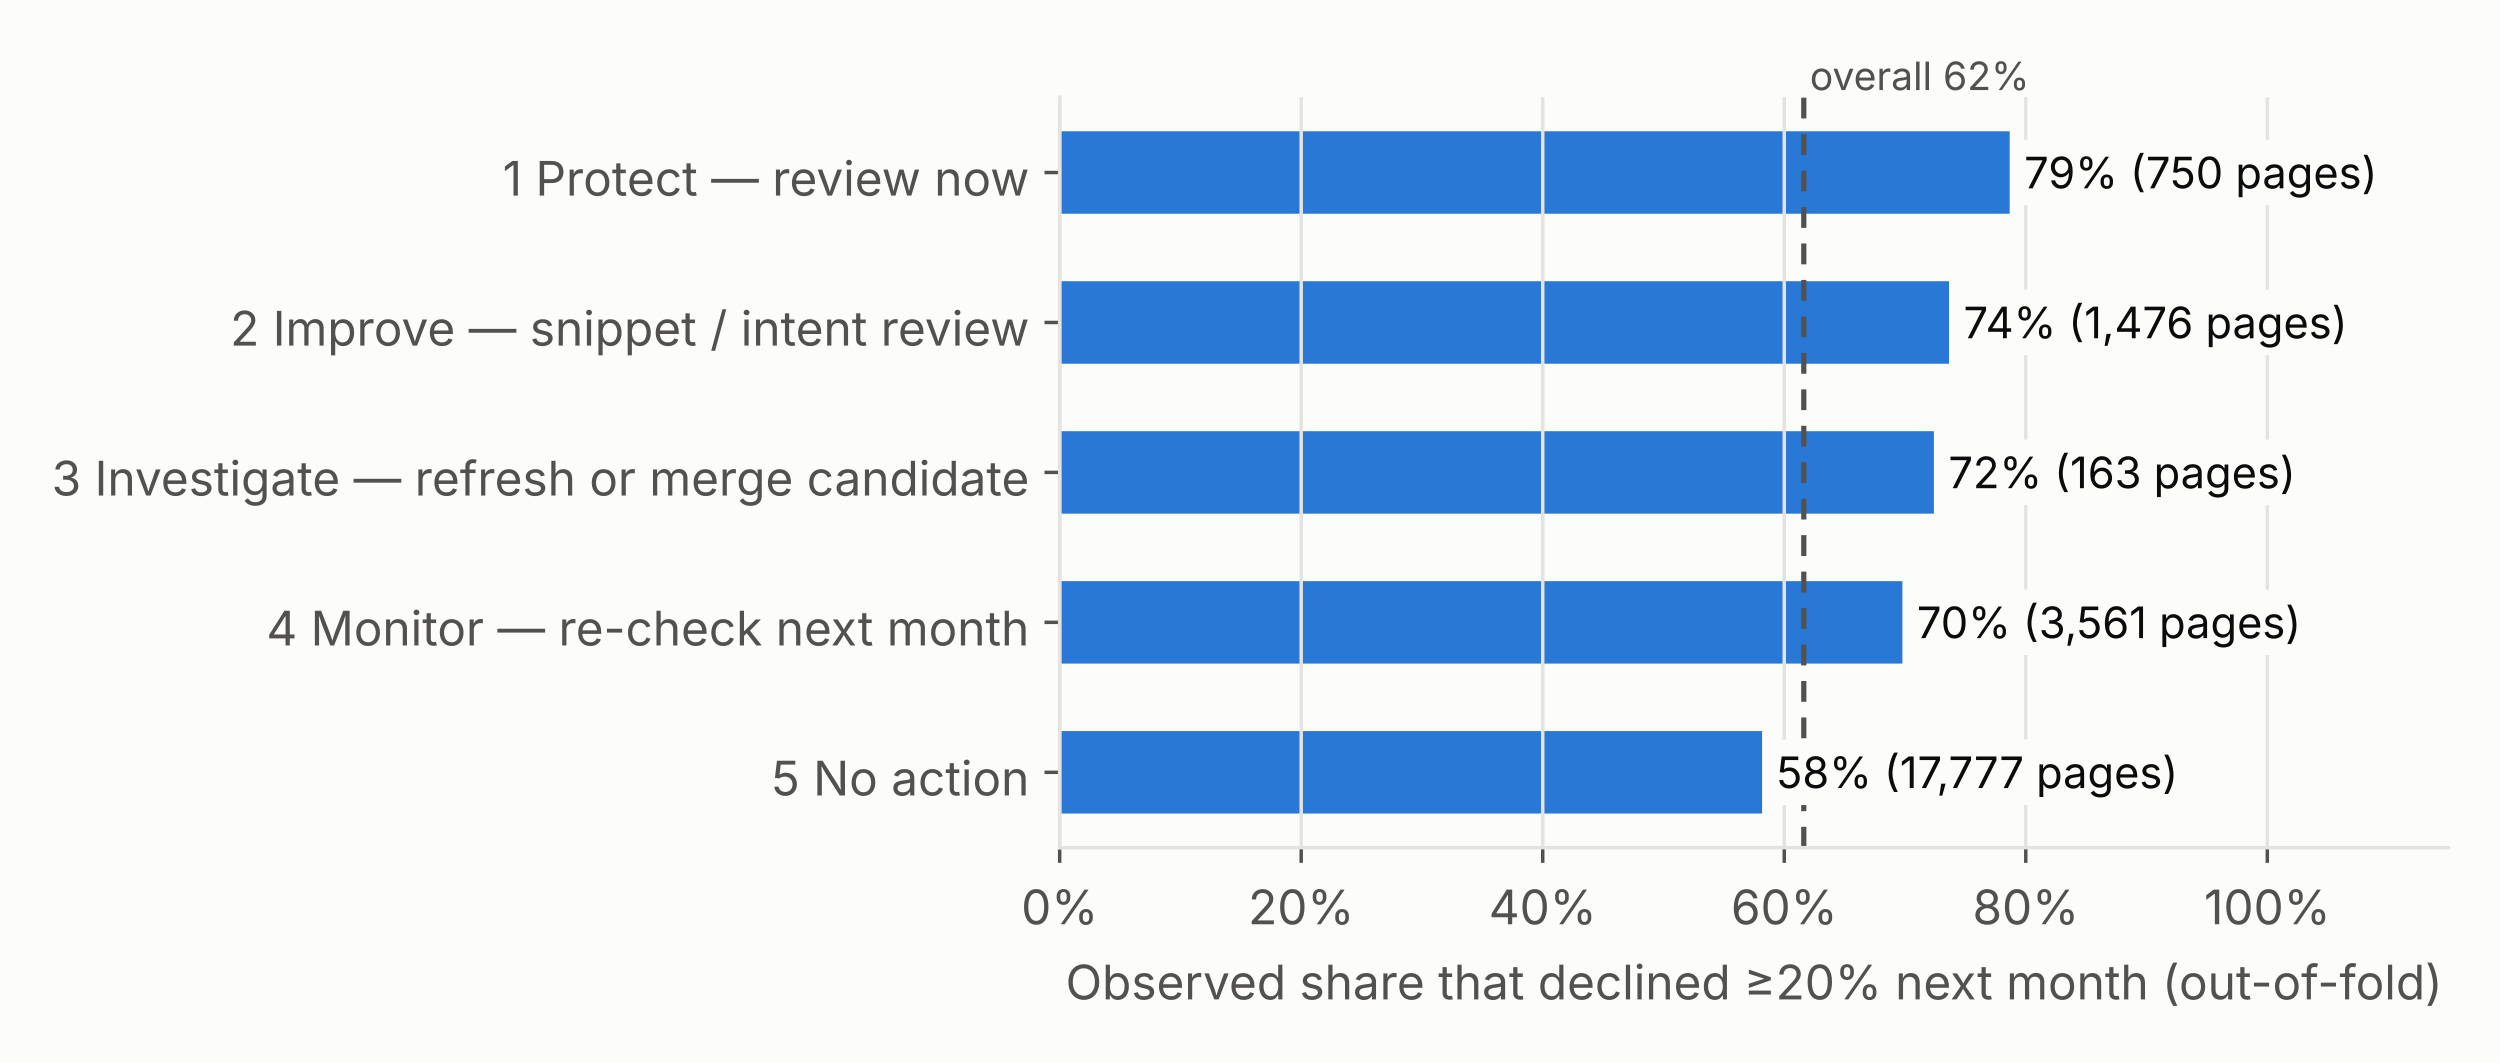
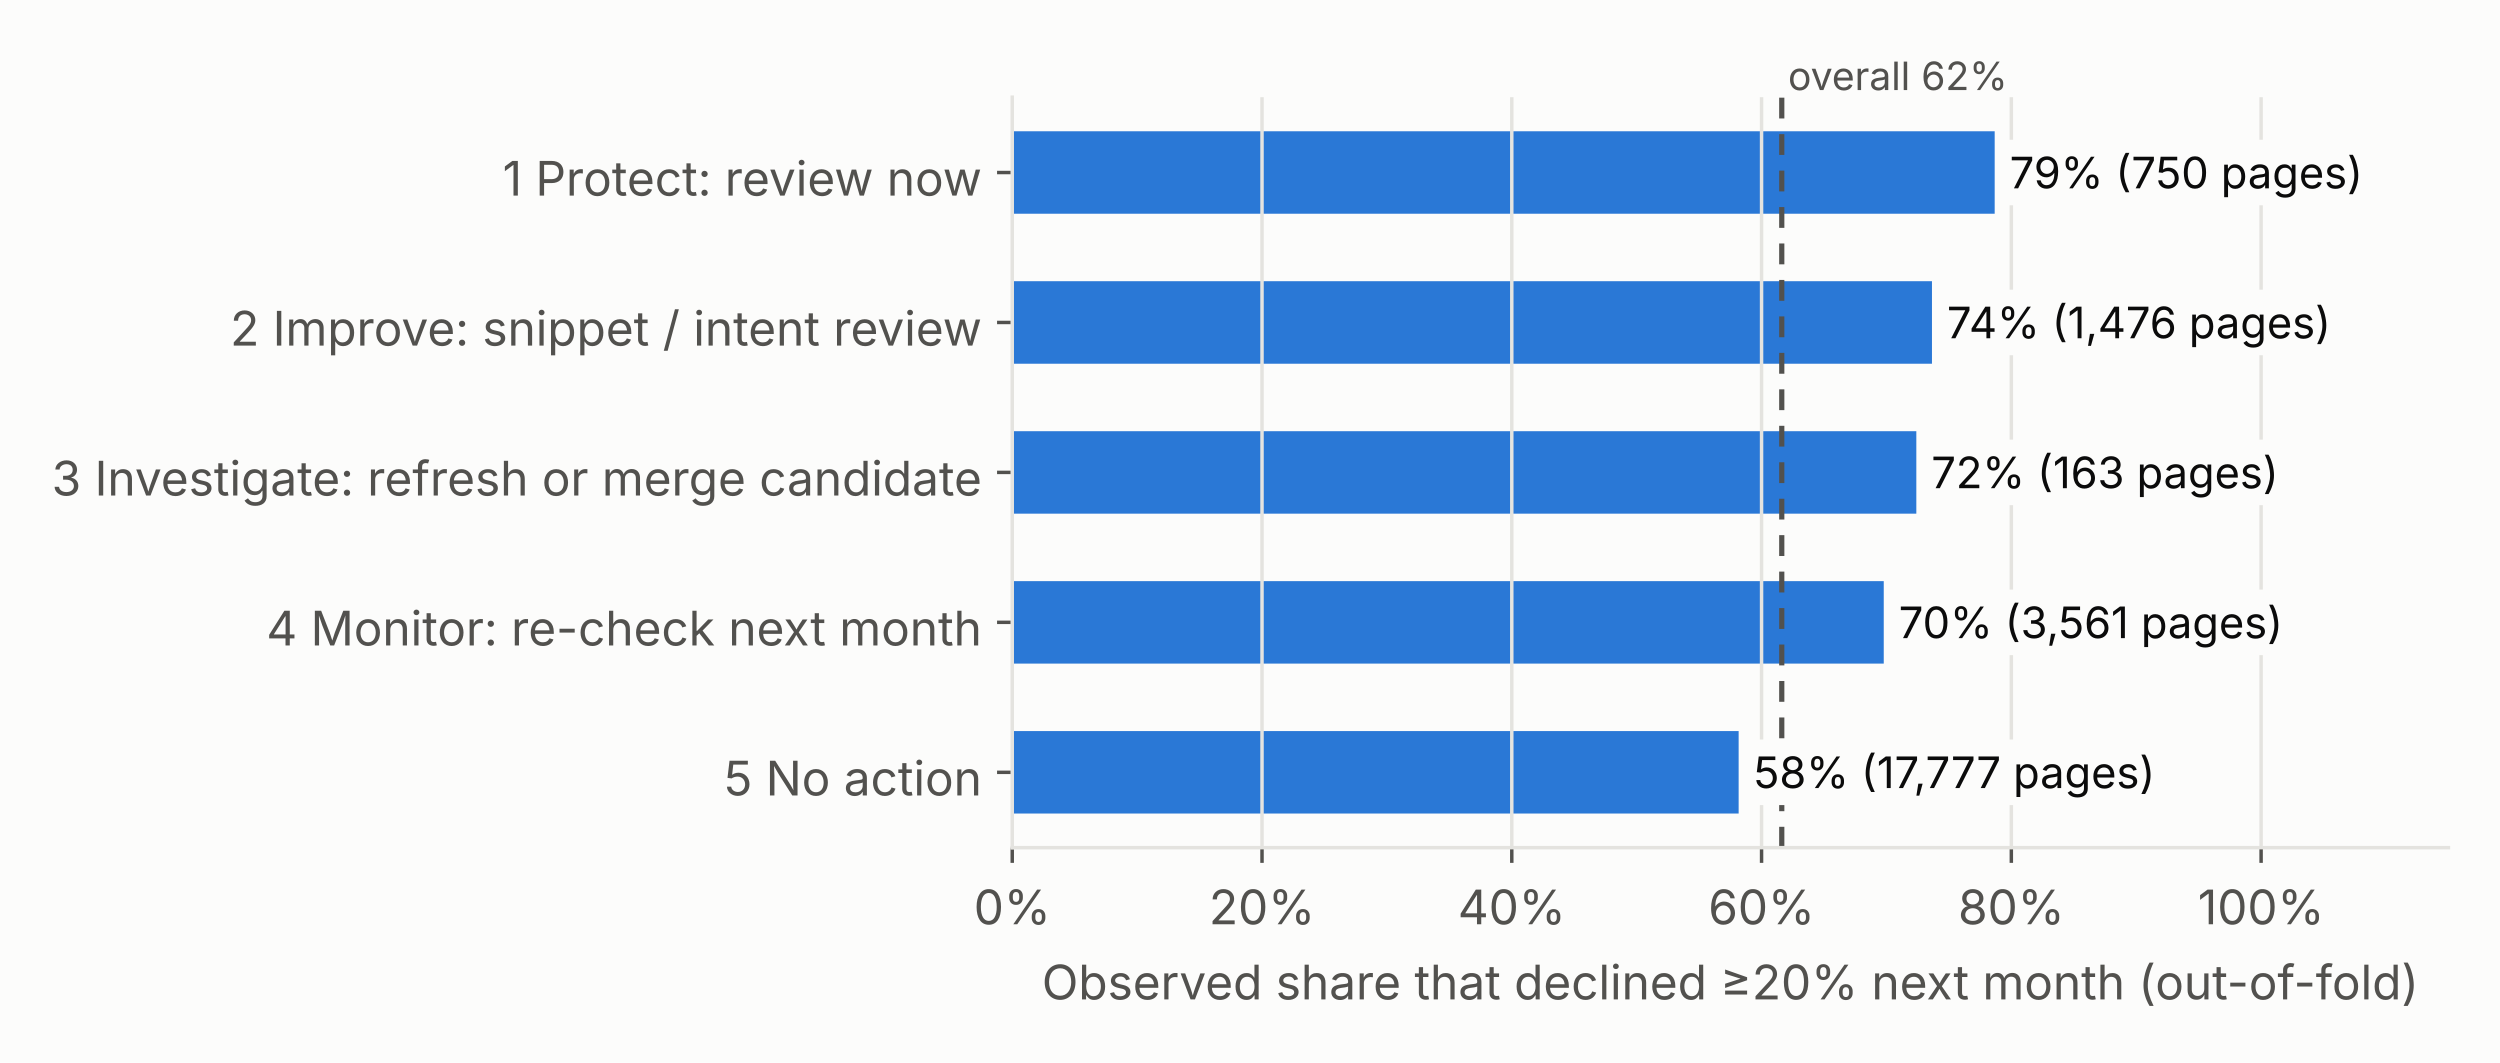
<svg xmlns="http://www.w3.org/2000/svg" xmlns:xlink="http://www.w3.org/1999/xlink" width="576pt" height="244.8pt" viewBox="0 0 576 244.8" version="1.1">
  <defs>
    <style type="text/css">*{stroke-linejoin: round; stroke-linecap: butt}</style>
  </defs>
  <g id="figure_1">
    <g id="patch_1">
      <path d="M 0 244.8  L 576 244.8  L 576 0  L 0 0  z " style="fill: #fcfcfb" />
    </g>
    <g id="axes_1">
      <g id="patch_2">
-         <path d="M 244.15 195.301  L 564.12 195.301  L 564.12 22.388  L 244.15 22.388  z " style="fill: #fcfcfb" />
+         <path d="M 233.221 195.301  L 564.12 195.301  L 564.12 22.388  L 233.221 22.388  z " style="fill: #fcfcfb" />
      </g>
      <g id="patch_3">
-         <path d="M 244.15 187.441  L 405.985 187.441  L 405.985 168.44  L 244.15 168.44  z " clip-path="url(#pd6472f5c66)" style="fill: #2a78d6" />
+         <path d="M 233.221 187.441  L 400.584 187.441  L 400.584 168.44  L 233.221 168.44  z " clip-path="url(#pe61150c7c7)" style="fill: #2a78d6" />
      </g>
      <g id="patch_4">
-         <path d="M 244.15 152.893  L 438.313 152.893  L 438.313 133.892  L 244.15 133.892  z " clip-path="url(#pd6472f5c66)" style="fill: #2a78d6" />
+         <path d="M 233.221 152.893  L 434.015 152.893  L 434.015 133.892  L 233.221 133.892  z " clip-path="url(#pe61150c7c7)" style="fill: #2a78d6" />
      </g>
      <g id="patch_5">
-         <path d="M 244.15 118.345  L 445.571 118.345  L 445.571 99.344  L 244.15 99.344  z " clip-path="url(#pd6472f5c66)" style="fill: #2a78d6" />
+         <path d="M 233.221 118.345  L 441.522 118.345  L 441.522 99.344  L 233.221 99.344  z " clip-path="url(#pe61150c7c7)" style="fill: #2a78d6" />
      </g>
      <g id="patch_6">
-         <path d="M 244.15 83.797  L 449.056 83.797  L 449.056 64.795  L 244.15 64.795  z " clip-path="url(#pd6472f5c66)" style="fill: #2a78d6" />
+         <path d="M 233.221 83.797  L 445.126 83.797  L 445.126 64.795  L 233.221 64.795  z " clip-path="url(#pe61150c7c7)" style="fill: #2a78d6" />
      </g>
      <g id="patch_7">
-         <path d="M 244.15 49.249  L 463.028 49.249  L 463.028 30.247  L 244.15 30.247  z " clip-path="url(#pd6472f5c66)" style="fill: #2a78d6" />
+         <path d="M 233.221 49.249  L 459.575 49.249  L 459.575 30.247  L 233.221 30.247  z " clip-path="url(#pe61150c7c7)" style="fill: #2a78d6" />
      </g>
      <g id="matplotlib.axis_1">
        <g id="xtick_1">
          <g id="line2d_1">
-             <path d="M 244.15 195.301  L 244.15 22.388  " clip-path="url(#pd6472f5c66)" style="fill: none; stroke: #e4e3df; stroke-width: 0.8; stroke-linecap: square" />
+             <path d="M 233.221 195.301  L 233.221 22.388  " clip-path="url(#pe61150c7c7)" style="fill: none; stroke: #e4e3df; stroke-width: 0.8; stroke-linecap: square" />
          </g>
          <g id="line2d_2">
            <defs>
-               <path id="maa9bad8555" d="M 0 0  L 0 3.5  " style="stroke: #52514e; stroke-width: 0.8" />
+               <path id="m04d873ed7d" d="M 0 0  L 0 3.5  " style="stroke: #52514e; stroke-width: 0.8" />
            </defs>
            <g>
-               <use xlink:href="#maa9bad8555" x="244.15" y="195.301" style="fill: #52514e; stroke: #52514e; stroke-width: 0.8" />
+               <use xlink:href="#m04d873ed7d" x="233.221" y="195.301" style="fill: #52514e; stroke: #52514e; stroke-width: 0.8" />
            </g>
          </g>
          <g id="text_1">
-             <text style="font-size: 11px; font-family: 'Inter', 'DejaVu Sans', 'Bitstream Vera Sans', 'Computer Modern Sans Serif', 'Lucida Grande', 'Verdana', 'Geneva', 'Lucid', 'Arial', 'Helvetica', 'Avant Garde', sans-serif; text-anchor: middle; fill: #52514e" x="244.15" y="212.957" transform="rotate(-0 244.15 212.9571)">0%</text>
+             <text style="font-size: 11px; font-family: 'Inter', 'DejaVu Sans', 'Bitstream Vera Sans', 'Computer Modern Sans Serif', 'Lucida Grande', 'Verdana', 'Geneva', 'Lucid', 'Arial', 'Helvetica', 'Avant Garde', sans-serif; text-anchor: middle; fill: #52514e" x="233.221" y="212.957" transform="rotate(-0 233.2206 212.9571)">0%</text>
          </g>
        </g>
        <g id="xtick_2">
          <g id="line2d_3">
-             <path d="M 299.797 195.301  L 299.797 22.388  " clip-path="url(#pd6472f5c66)" style="fill: none; stroke: #e4e3df; stroke-width: 0.8; stroke-linecap: square" />
+             <path d="M 290.768 195.301  L 290.768 22.388  " clip-path="url(#pe61150c7c7)" style="fill: none; stroke: #e4e3df; stroke-width: 0.8; stroke-linecap: square" />
          </g>
          <g id="line2d_4">
            <g>
-               <use xlink:href="#maa9bad8555" x="299.797" y="195.301" style="fill: #52514e; stroke: #52514e; stroke-width: 0.8" />
+               <use xlink:href="#m04d873ed7d" x="290.768" y="195.301" style="fill: #52514e; stroke: #52514e; stroke-width: 0.8" />
            </g>
          </g>
          <g id="text_2">
-             <text style="font-size: 11px; font-family: 'Inter', 'DejaVu Sans', 'Bitstream Vera Sans', 'Computer Modern Sans Serif', 'Lucida Grande', 'Verdana', 'Geneva', 'Lucid', 'Arial', 'Helvetica', 'Avant Garde', sans-serif; text-anchor: middle; fill: #52514e" x="299.797" y="212.957" transform="rotate(-0 299.797 212.9571)">20%</text>
+             <text style="font-size: 11px; font-family: 'Inter', 'DejaVu Sans', 'Bitstream Vera Sans', 'Computer Modern Sans Serif', 'Lucida Grande', 'Verdana', 'Geneva', 'Lucid', 'Arial', 'Helvetica', 'Avant Garde', sans-serif; text-anchor: middle; fill: #52514e" x="290.768" y="212.957" transform="rotate(-0 290.7683 212.9571)">20%</text>
          </g>
        </g>
        <g id="xtick_3">
          <g id="line2d_5">
-             <path d="M 355.444 195.301  L 355.444 22.388  " clip-path="url(#pd6472f5c66)" style="fill: none; stroke: #e4e3df; stroke-width: 0.8; stroke-linecap: square" />
+             <path d="M 348.316 195.301  L 348.316 22.388  " clip-path="url(#pe61150c7c7)" style="fill: none; stroke: #e4e3df; stroke-width: 0.8; stroke-linecap: square" />
          </g>
          <g id="line2d_6">
            <g>
-               <use xlink:href="#maa9bad8555" x="355.444" y="195.301" style="fill: #52514e; stroke: #52514e; stroke-width: 0.8" />
+               <use xlink:href="#m04d873ed7d" x="348.316" y="195.301" style="fill: #52514e; stroke: #52514e; stroke-width: 0.8" />
            </g>
          </g>
          <g id="text_3">
-             <text style="font-size: 11px; font-family: 'Inter', 'DejaVu Sans', 'Bitstream Vera Sans', 'Computer Modern Sans Serif', 'Lucida Grande', 'Verdana', 'Geneva', 'Lucid', 'Arial', 'Helvetica', 'Avant Garde', sans-serif; text-anchor: middle; fill: #52514e" x="355.444" y="212.957" transform="rotate(-0 355.4439 212.9571)">40%</text>
+             <text style="font-size: 11px; font-family: 'Inter', 'DejaVu Sans', 'Bitstream Vera Sans', 'Computer Modern Sans Serif', 'Lucida Grande', 'Verdana', 'Geneva', 'Lucid', 'Arial', 'Helvetica', 'Avant Garde', sans-serif; text-anchor: middle; fill: #52514e" x="348.316" y="212.957" transform="rotate(-0 348.3161 212.9571)">40%</text>
          </g>
        </g>
        <g id="xtick_4">
          <g id="line2d_7">
-             <path d="M 411.091 195.301  L 411.091 22.388  " clip-path="url(#pd6472f5c66)" style="fill: none; stroke: #e4e3df; stroke-width: 0.8; stroke-linecap: square" />
+             <path d="M 405.864 195.301  L 405.864 22.388  " clip-path="url(#pe61150c7c7)" style="fill: none; stroke: #e4e3df; stroke-width: 0.8; stroke-linecap: square" />
          </g>
          <g id="line2d_8">
            <g>
-               <use xlink:href="#maa9bad8555" x="411.091" y="195.301" style="fill: #52514e; stroke: #52514e; stroke-width: 0.8" />
+               <use xlink:href="#m04d873ed7d" x="405.864" y="195.301" style="fill: #52514e; stroke: #52514e; stroke-width: 0.8" />
            </g>
          </g>
          <g id="text_4">
-             <text style="font-size: 11px; font-family: 'Inter', 'DejaVu Sans', 'Bitstream Vera Sans', 'Computer Modern Sans Serif', 'Lucida Grande', 'Verdana', 'Geneva', 'Lucid', 'Arial', 'Helvetica', 'Avant Garde', sans-serif; text-anchor: middle; fill: #52514e" x="411.091" y="212.957" transform="rotate(-0 411.0909 212.9571)">60%</text>
+             <text style="font-size: 11px; font-family: 'Inter', 'DejaVu Sans', 'Bitstream Vera Sans', 'Computer Modern Sans Serif', 'Lucida Grande', 'Verdana', 'Geneva', 'Lucid', 'Arial', 'Helvetica', 'Avant Garde', sans-serif; text-anchor: middle; fill: #52514e" x="405.864" y="212.957" transform="rotate(-0 405.8638 212.9571)">60%</text>
          </g>
        </g>
        <g id="xtick_5">
          <g id="line2d_9">
-             <path d="M 466.738 195.301  L 466.738 22.388  " clip-path="url(#pd6472f5c66)" style="fill: none; stroke: #e4e3df; stroke-width: 0.8; stroke-linecap: square" />
+             <path d="M 463.411 195.301  L 463.411 22.388  " clip-path="url(#pe61150c7c7)" style="fill: none; stroke: #e4e3df; stroke-width: 0.8; stroke-linecap: square" />
          </g>
          <g id="line2d_10">
            <g>
-               <use xlink:href="#maa9bad8555" x="466.738" y="195.301" style="fill: #52514e; stroke: #52514e; stroke-width: 0.8" />
+               <use xlink:href="#m04d873ed7d" x="463.411" y="195.301" style="fill: #52514e; stroke: #52514e; stroke-width: 0.8" />
            </g>
          </g>
          <g id="text_5">
-             <text style="font-size: 11px; font-family: 'Inter', 'DejaVu Sans', 'Bitstream Vera Sans', 'Computer Modern Sans Serif', 'Lucida Grande', 'Verdana', 'Geneva', 'Lucid', 'Arial', 'Helvetica', 'Avant Garde', sans-serif; text-anchor: middle; fill: #52514e" x="466.738" y="212.957" transform="rotate(-0 466.7378 212.9571)">80%</text>
+             <text style="font-size: 11px; font-family: 'Inter', 'DejaVu Sans', 'Bitstream Vera Sans', 'Computer Modern Sans Serif', 'Lucida Grande', 'Verdana', 'Geneva', 'Lucid', 'Arial', 'Helvetica', 'Avant Garde', sans-serif; text-anchor: middle; fill: #52514e" x="463.411" y="212.957" transform="rotate(-0 463.4115 212.9571)">80%</text>
          </g>
        </g>
        <g id="xtick_6">
          <g id="line2d_11">
-             <path d="M 522.385 195.301  L 522.385 22.388  " clip-path="url(#pd6472f5c66)" style="fill: none; stroke: #e4e3df; stroke-width: 0.8; stroke-linecap: square" />
+             <path d="M 520.959 195.301  L 520.959 22.388  " clip-path="url(#pe61150c7c7)" style="fill: none; stroke: #e4e3df; stroke-width: 0.8; stroke-linecap: square" />
          </g>
          <g id="line2d_12">
            <g>
-               <use xlink:href="#maa9bad8555" x="522.385" y="195.301" style="fill: #52514e; stroke: #52514e; stroke-width: 0.8" />
+               <use xlink:href="#m04d873ed7d" x="520.959" y="195.301" style="fill: #52514e; stroke: #52514e; stroke-width: 0.8" />
            </g>
          </g>
          <g id="text_6">
-             <text style="font-size: 11px; font-family: 'Inter', 'DejaVu Sans', 'Bitstream Vera Sans', 'Computer Modern Sans Serif', 'Lucida Grande', 'Verdana', 'Geneva', 'Lucid', 'Arial', 'Helvetica', 'Avant Garde', sans-serif; text-anchor: middle; fill: #52514e" x="522.385" y="212.957" transform="rotate(-0 522.3848 212.9571)">100%</text>
+             <text style="font-size: 11px; font-family: 'Inter', 'DejaVu Sans', 'Bitstream Vera Sans', 'Computer Modern Sans Serif', 'Lucida Grande', 'Verdana', 'Geneva', 'Lucid', 'Arial', 'Helvetica', 'Avant Garde', sans-serif; text-anchor: middle; fill: #52514e" x="520.959" y="212.957" transform="rotate(-0 520.9592 212.9571)">100%</text>
          </g>
        </g>
        <g id="text_7">
-           <text style="font-size: 11px; font-family: 'Inter', 'DejaVu Sans', 'Bitstream Vera Sans', 'Computer Modern Sans Serif', 'Lucida Grande', 'Verdana', 'Geneva', 'Lucid', 'Arial', 'Helvetica', 'Avant Garde', sans-serif; text-anchor: middle; fill: #52514e" x="404.135" y="230.267" transform="rotate(-0 404.135 230.2667)">Observed share that declined ≥20% next month (out-of-fold)</text>
+           <text style="font-size: 11px; font-family: 'Inter', 'DejaVu Sans', 'Bitstream Vera Sans', 'Computer Modern Sans Serif', 'Lucida Grande', 'Verdana', 'Geneva', 'Lucid', 'Arial', 'Helvetica', 'Avant Garde', sans-serif; text-anchor: middle; fill: #52514e" x="398.67" y="230.267" transform="rotate(-0 398.6703 230.2667)">Observed share that declined ≥20% next month (out-of-fold)</text>
        </g>
      </g>
      <g id="matplotlib.axis_2">
        <g id="ytick_1">
          <g id="line2d_13">
            <defs>
-               <path id="m28de141daf" d="M 0 0  L -3.5 0  " style="stroke: #52514e; stroke-width: 0.8" />
+               <path id="m456c51be3f" d="M 0 0  L -3.5 0  " style="stroke: #52514e; stroke-width: 0.8" />
            </defs>
            <g>
-               <use xlink:href="#m28de141daf" x="244.15" y="177.94" style="fill: #52514e; stroke: #52514e; stroke-width: 0.8" />
+               <use xlink:href="#m456c51be3f" x="233.221" y="177.94" style="fill: #52514e; stroke: #52514e; stroke-width: 0.8" />
            </g>
          </g>
          <g id="text_8">
-             <text style="font-size: 11px; font-family: 'Inter', 'DejaVu Sans', 'Bitstream Vera Sans', 'Computer Modern Sans Serif', 'Lucida Grande', 'Verdana', 'Geneva', 'Lucid', 'Arial', 'Helvetica', 'Avant Garde', sans-serif; text-anchor: end; fill: #52514e" x="237.15" y="183.269" transform="rotate(-0 237.15 183.2686)">5 No action</text>
+             <text style="font-size: 11px; font-family: 'Inter', 'DejaVu Sans', 'Bitstream Vera Sans', 'Computer Modern Sans Serif', 'Lucida Grande', 'Verdana', 'Geneva', 'Lucid', 'Arial', 'Helvetica', 'Avant Garde', sans-serif; text-anchor: end; fill: #52514e" x="226.221" y="183.269" transform="rotate(-0 226.2206 183.2686)">5 No action</text>
          </g>
        </g>
        <g id="ytick_2">
          <g id="line2d_14">
            <g>
-               <use xlink:href="#m28de141daf" x="244.15" y="143.392" style="fill: #52514e; stroke: #52514e; stroke-width: 0.8" />
+               <use xlink:href="#m456c51be3f" x="233.221" y="143.392" style="fill: #52514e; stroke: #52514e; stroke-width: 0.8" />
            </g>
          </g>
          <g id="text_9">
-             <text style="font-size: 11px; font-family: 'Inter', 'DejaVu Sans', 'Bitstream Vera Sans', 'Computer Modern Sans Serif', 'Lucida Grande', 'Verdana', 'Geneva', 'Lucid', 'Arial', 'Helvetica', 'Avant Garde', sans-serif; text-anchor: end; fill: #52514e" x="237.15" y="148.72" transform="rotate(-0 237.15 148.7205)">4 Monitor — re-check next month</text>
+             <text style="font-size: 11px; font-family: 'Inter', 'DejaVu Sans', 'Bitstream Vera Sans', 'Computer Modern Sans Serif', 'Lucida Grande', 'Verdana', 'Geneva', 'Lucid', 'Arial', 'Helvetica', 'Avant Garde', sans-serif; text-anchor: end; fill: #52514e" x="226.221" y="148.72" transform="rotate(-0 226.2206 148.7205)">4 Monitor: re-check next month</text>
          </g>
        </g>
        <g id="ytick_3">
          <g id="line2d_15">
            <g>
-               <use xlink:href="#m28de141daf" x="244.15" y="108.844" style="fill: #52514e; stroke: #52514e; stroke-width: 0.8" />
+               <use xlink:href="#m456c51be3f" x="233.221" y="108.844" style="fill: #52514e; stroke: #52514e; stroke-width: 0.8" />
            </g>
          </g>
          <g id="text_10">
-             <text style="font-size: 11px; font-family: 'Inter', 'DejaVu Sans', 'Bitstream Vera Sans', 'Computer Modern Sans Serif', 'Lucida Grande', 'Verdana', 'Geneva', 'Lucid', 'Arial', 'Helvetica', 'Avant Garde', sans-serif; text-anchor: end; fill: #52514e" x="237.15" y="114.172" transform="rotate(-0 237.15 114.1724)">3 Investigate — refresh or merge candidate</text>
+             <text style="font-size: 11px; font-family: 'Inter', 'DejaVu Sans', 'Bitstream Vera Sans', 'Computer Modern Sans Serif', 'Lucida Grande', 'Verdana', 'Geneva', 'Lucid', 'Arial', 'Helvetica', 'Avant Garde', sans-serif; text-anchor: end; fill: #52514e" x="226.221" y="114.172" transform="rotate(-0 226.2206 114.1724)">3 Investigate: refresh or merge candidate</text>
          </g>
        </g>
        <g id="ytick_4">
          <g id="line2d_16">
            <g>
-               <use xlink:href="#m28de141daf" x="244.15" y="74.296" style="fill: #52514e; stroke: #52514e; stroke-width: 0.8" />
+               <use xlink:href="#m456c51be3f" x="233.221" y="74.296" style="fill: #52514e; stroke: #52514e; stroke-width: 0.8" />
            </g>
          </g>
          <g id="text_11">
-             <text style="font-size: 11px; font-family: 'Inter', 'DejaVu Sans', 'Bitstream Vera Sans', 'Computer Modern Sans Serif', 'Lucida Grande', 'Verdana', 'Geneva', 'Lucid', 'Arial', 'Helvetica', 'Avant Garde', sans-serif; text-anchor: end; fill: #52514e" x="237.15" y="79.624" transform="rotate(-0 237.15 79.6243)">2 Improve — snippet / intent review</text>
+             <text style="font-size: 11px; font-family: 'Inter', 'DejaVu Sans', 'Bitstream Vera Sans', 'Computer Modern Sans Serif', 'Lucida Grande', 'Verdana', 'Geneva', 'Lucid', 'Arial', 'Helvetica', 'Avant Garde', sans-serif; text-anchor: end; fill: #52514e" x="226.221" y="79.624" transform="rotate(-0 226.2206 79.6243)">2 Improve: snippet / intent review</text>
          </g>
        </g>
        <g id="ytick_5">
          <g id="line2d_17">
            <g>
-               <use xlink:href="#m28de141daf" x="244.15" y="39.748" style="fill: #52514e; stroke: #52514e; stroke-width: 0.8" />
+               <use xlink:href="#m456c51be3f" x="233.221" y="39.748" style="fill: #52514e; stroke: #52514e; stroke-width: 0.8" />
            </g>
          </g>
          <g id="text_12">
-             <text style="font-size: 11px; font-family: 'Inter', 'DejaVu Sans', 'Bitstream Vera Sans', 'Computer Modern Sans Serif', 'Lucida Grande', 'Verdana', 'Geneva', 'Lucid', 'Arial', 'Helvetica', 'Avant Garde', sans-serif; text-anchor: end; fill: #52514e" x="237.15" y="45.076" transform="rotate(-0 237.15 45.07621)">1 Protect — review now</text>
+             <text style="font-size: 11px; font-family: 'Inter', 'DejaVu Sans', 'Bitstream Vera Sans', 'Computer Modern Sans Serif', 'Lucida Grande', 'Verdana', 'Geneva', 'Lucid', 'Arial', 'Helvetica', 'Avant Garde', sans-serif; text-anchor: end; fill: #52514e" x="226.221" y="45.076" transform="rotate(-0 226.2206 45.07621)">1 Protect: review now</text>
          </g>
        </g>
      </g>
      <g id="line2d_18">
-         <path d="M 415.592 195.301  L 415.592 22.388  " clip-path="url(#pd6472f5c66)" style="fill: none; stroke-dasharray: 4.8,3.6; stroke-dashoffset: 0; stroke: #52514e; stroke-width: 1.2" />
+         <path d="M 410.518 195.301  L 410.518 22.388  " clip-path="url(#pe61150c7c7)" style="fill: none; stroke-dasharray: 4.8,3.6; stroke-dashoffset: 0; stroke: #52514e; stroke-width: 1.2" />
      </g>
      <g id="patch_8">
-         <path d="M 244.15 195.301  L 244.15 22.388  " style="fill: none; stroke: #e4e3df; stroke-width: 0.8; stroke-linejoin: miter; stroke-linecap: square" />
+         <path d="M 233.221 195.301  L 233.221 22.388  " style="fill: none; stroke: #e4e3df; stroke-width: 0.8; stroke-linejoin: miter; stroke-linecap: square" />
      </g>
      <g id="patch_9">
-         <path d="M 244.15 195.301  L 564.12 195.301  " style="fill: none; stroke: #e4e3df; stroke-width: 0.8; stroke-linejoin: miter; stroke-linecap: square" />
+         <path d="M 233.221 195.301  L 564.12 195.301  " style="fill: none; stroke: #e4e3df; stroke-width: 0.8; stroke-linejoin: miter; stroke-linecap: square" />
      </g>
      <g id="text_13">
        <g id="patch_10">
-           <path d="M 407.824 185.49  L 506.302 185.49  L 506.302 170.391  L 407.824 170.391  z " style="fill: #fcfcfb" />
-         </g>
-         <text style="font-size: 10px; font-family: 'Inter', 'DejaVu Sans', 'Bitstream Vera Sans', 'Computer Modern Sans Serif', 'Lucida Grande', 'Verdana', 'Geneva', 'Lucid', 'Arial', 'Helvetica', 'Avant Garde', sans-serif; text-anchor: start; fill: #0b0b0b" x="409.324" y="181.578" transform="rotate(-0 409.3242 181.5781)">58%  (17,777 pages)</text>
+           <path d="M 402.537 185.49  L 501.015 185.49  L 501.015 170.391  L 402.537 170.391  z " style="fill: #fcfcfb" />
+         </g>
+         <text style="font-size: 10px; font-family: 'Inter', 'DejaVu Sans', 'Bitstream Vera Sans', 'Computer Modern Sans Serif', 'Lucida Grande', 'Verdana', 'Geneva', 'Lucid', 'Arial', 'Helvetica', 'Avant Garde', sans-serif; text-anchor: start; fill: #0b0b0b" x="404.037" y="181.578" transform="rotate(-0 404.0368 181.5781)">58%  (17,777 pages)</text>
      </g>
      <g id="text_14">
        <g id="patch_11">
-           <path d="M 440.152 150.942  L 534.631 150.942  L 534.631 135.843  L 440.152 135.843  z " style="fill: #fcfcfb" />
-         </g>
-         <text style="font-size: 10px; font-family: 'Inter', 'DejaVu Sans', 'Bitstream Vera Sans', 'Computer Modern Sans Serif', 'Lucida Grande', 'Verdana', 'Geneva', 'Lucid', 'Arial', 'Helvetica', 'Avant Garde', sans-serif; text-anchor: start; fill: #0b0b0b" x="441.652" y="147.03" transform="rotate(-0 441.6515 147.0301)">70%  (3,561 pages)</text>
+           <path d="M 435.968 150.942  L 530.448 150.942  L 530.448 135.843  L 435.968 135.843  z " style="fill: #fcfcfb" />
+         </g>
+         <text style="font-size: 10px; font-family: 'Inter', 'DejaVu Sans', 'Bitstream Vera Sans', 'Computer Modern Sans Serif', 'Lucida Grande', 'Verdana', 'Geneva', 'Lucid', 'Arial', 'Helvetica', 'Avant Garde', sans-serif; text-anchor: start; fill: #0b0b0b" x="437.468" y="147.03" transform="rotate(-0 437.4683 147.0301)">70%  (3,561 pages)</text>
      </g>
      <g id="text_15">
        <g id="patch_12">
-           <path d="M 447.41 116.394  L 533.242 116.394  L 533.242 101.294  L 447.41 101.294  z " style="fill: #fcfcfb" />
-         </g>
-         <text style="font-size: 10px; font-family: 'Inter', 'DejaVu Sans', 'Bitstream Vera Sans', 'Computer Modern Sans Serif', 'Lucida Grande', 'Verdana', 'Geneva', 'Lucid', 'Arial', 'Helvetica', 'Avant Garde', sans-serif; text-anchor: start; fill: #0b0b0b" x="448.91" y="112.482" transform="rotate(-0 448.9103 112.482)">72%  (163 pages)</text>
+           <path d="M 443.475 116.394  L 529.306 116.394  L 529.306 101.294  L 443.475 101.294  z " style="fill: #fcfcfb" />
+         </g>
+         <text style="font-size: 10px; font-family: 'Inter', 'DejaVu Sans', 'Bitstream Vera Sans', 'Computer Modern Sans Serif', 'Lucida Grande', 'Verdana', 'Geneva', 'Lucid', 'Arial', 'Helvetica', 'Avant Garde', sans-serif; text-anchor: start; fill: #0b0b0b" x="444.975" y="112.482" transform="rotate(-0 444.975 112.482)">72%  (163 pages)</text>
      </g>
      <g id="text_16">
        <g id="patch_13">
-           <path d="M 450.895 81.846  L 545.173 81.846  L 545.173 66.746  L 450.895 66.746  z " style="fill: #fcfcfb" />
-         </g>
-         <text style="font-size: 10px; font-family: 'Inter', 'DejaVu Sans', 'Bitstream Vera Sans', 'Computer Modern Sans Serif', 'Lucida Grande', 'Verdana', 'Geneva', 'Lucid', 'Arial', 'Helvetica', 'Avant Garde', sans-serif; text-anchor: start; fill: #0b0b0b" x="452.395" y="77.934" transform="rotate(-0 452.3948 77.93387)">74%  (1,476 pages)</text>
+           <path d="M 447.079 81.846  L 541.357 81.846  L 541.357 66.746  L 447.079 66.746  z " style="fill: #fcfcfb" />
+         </g>
+         <text style="font-size: 10px; font-family: 'Inter', 'DejaVu Sans', 'Bitstream Vera Sans', 'Computer Modern Sans Serif', 'Lucida Grande', 'Verdana', 'Geneva', 'Lucid', 'Arial', 'Helvetica', 'Avant Garde', sans-serif; text-anchor: start; fill: #0b0b0b" x="448.579" y="77.934" transform="rotate(-0 448.5785 77.93387)">74%  (1,476 pages)</text>
      </g>
      <g id="text_17">
        <g id="patch_14">
-           <path d="M 464.867 47.298  L 552.211 47.298  L 552.211 32.198  L 464.867 32.198  z " style="fill: #fcfcfb" />
-         </g>
-         <text style="font-size: 10px; font-family: 'Inter', 'DejaVu Sans', 'Bitstream Vera Sans', 'Computer Modern Sans Serif', 'Lucida Grande', 'Verdana', 'Geneva', 'Lucid', 'Arial', 'Helvetica', 'Avant Garde', sans-serif; text-anchor: start; fill: #0b0b0b" x="466.367" y="43.386" transform="rotate(-0 466.3668 43.38578)">79%  (750 pages)</text>
+           <path d="M 461.528 47.298  L 548.872 47.298  L 548.872 32.198  L 461.528 32.198  z " style="fill: #fcfcfb" />
+         </g>
+         <text style="font-size: 10px; font-family: 'Inter', 'DejaVu Sans', 'Bitstream Vera Sans', 'Computer Modern Sans Serif', 'Lucida Grande', 'Verdana', 'Geneva', 'Lucid', 'Arial', 'Helvetica', 'Avant Garde', sans-serif; text-anchor: start; fill: #0b0b0b" x="463.028" y="43.386" transform="rotate(-0 463.0278 43.38578)">79%  (750 pages)</text>
      </g>
      <g id="text_18">
-         <text style="font-size: 9px; font-family: 'Inter', 'DejaVu Sans', 'Bitstream Vera Sans', 'Computer Modern Sans Serif', 'Lucida Grande', 'Verdana', 'Geneva', 'Lucid', 'Arial', 'Helvetica', 'Avant Garde', sans-serif; text-anchor: start; fill: #52514e" x="416.983" y="20.747" transform="rotate(-0 416.9827 20.74664)">overall 62%</text>
+         <text style="font-size: 9px; font-family: 'Inter', 'DejaVu Sans', 'Bitstream Vera Sans', 'Computer Modern Sans Serif', 'Lucida Grande', 'Verdana', 'Geneva', 'Lucid', 'Arial', 'Helvetica', 'Avant Garde', sans-serif; text-anchor: start; fill: #52514e" x="411.957" y="20.747" transform="rotate(-0 411.9568 20.74664)">overall 62%</text>
      </g>
    </g>
  </g>
  <defs>
-     <clipPath id="pd6472f5c66">
-       <rect x="244.15" y="22.388" width="319.97" height="172.913" />
+     <clipPath id="pe61150c7c7">
+       <rect x="233.221" y="22.388" width="330.899" height="172.913" />
    </clipPath>
  </defs>
</svg>
